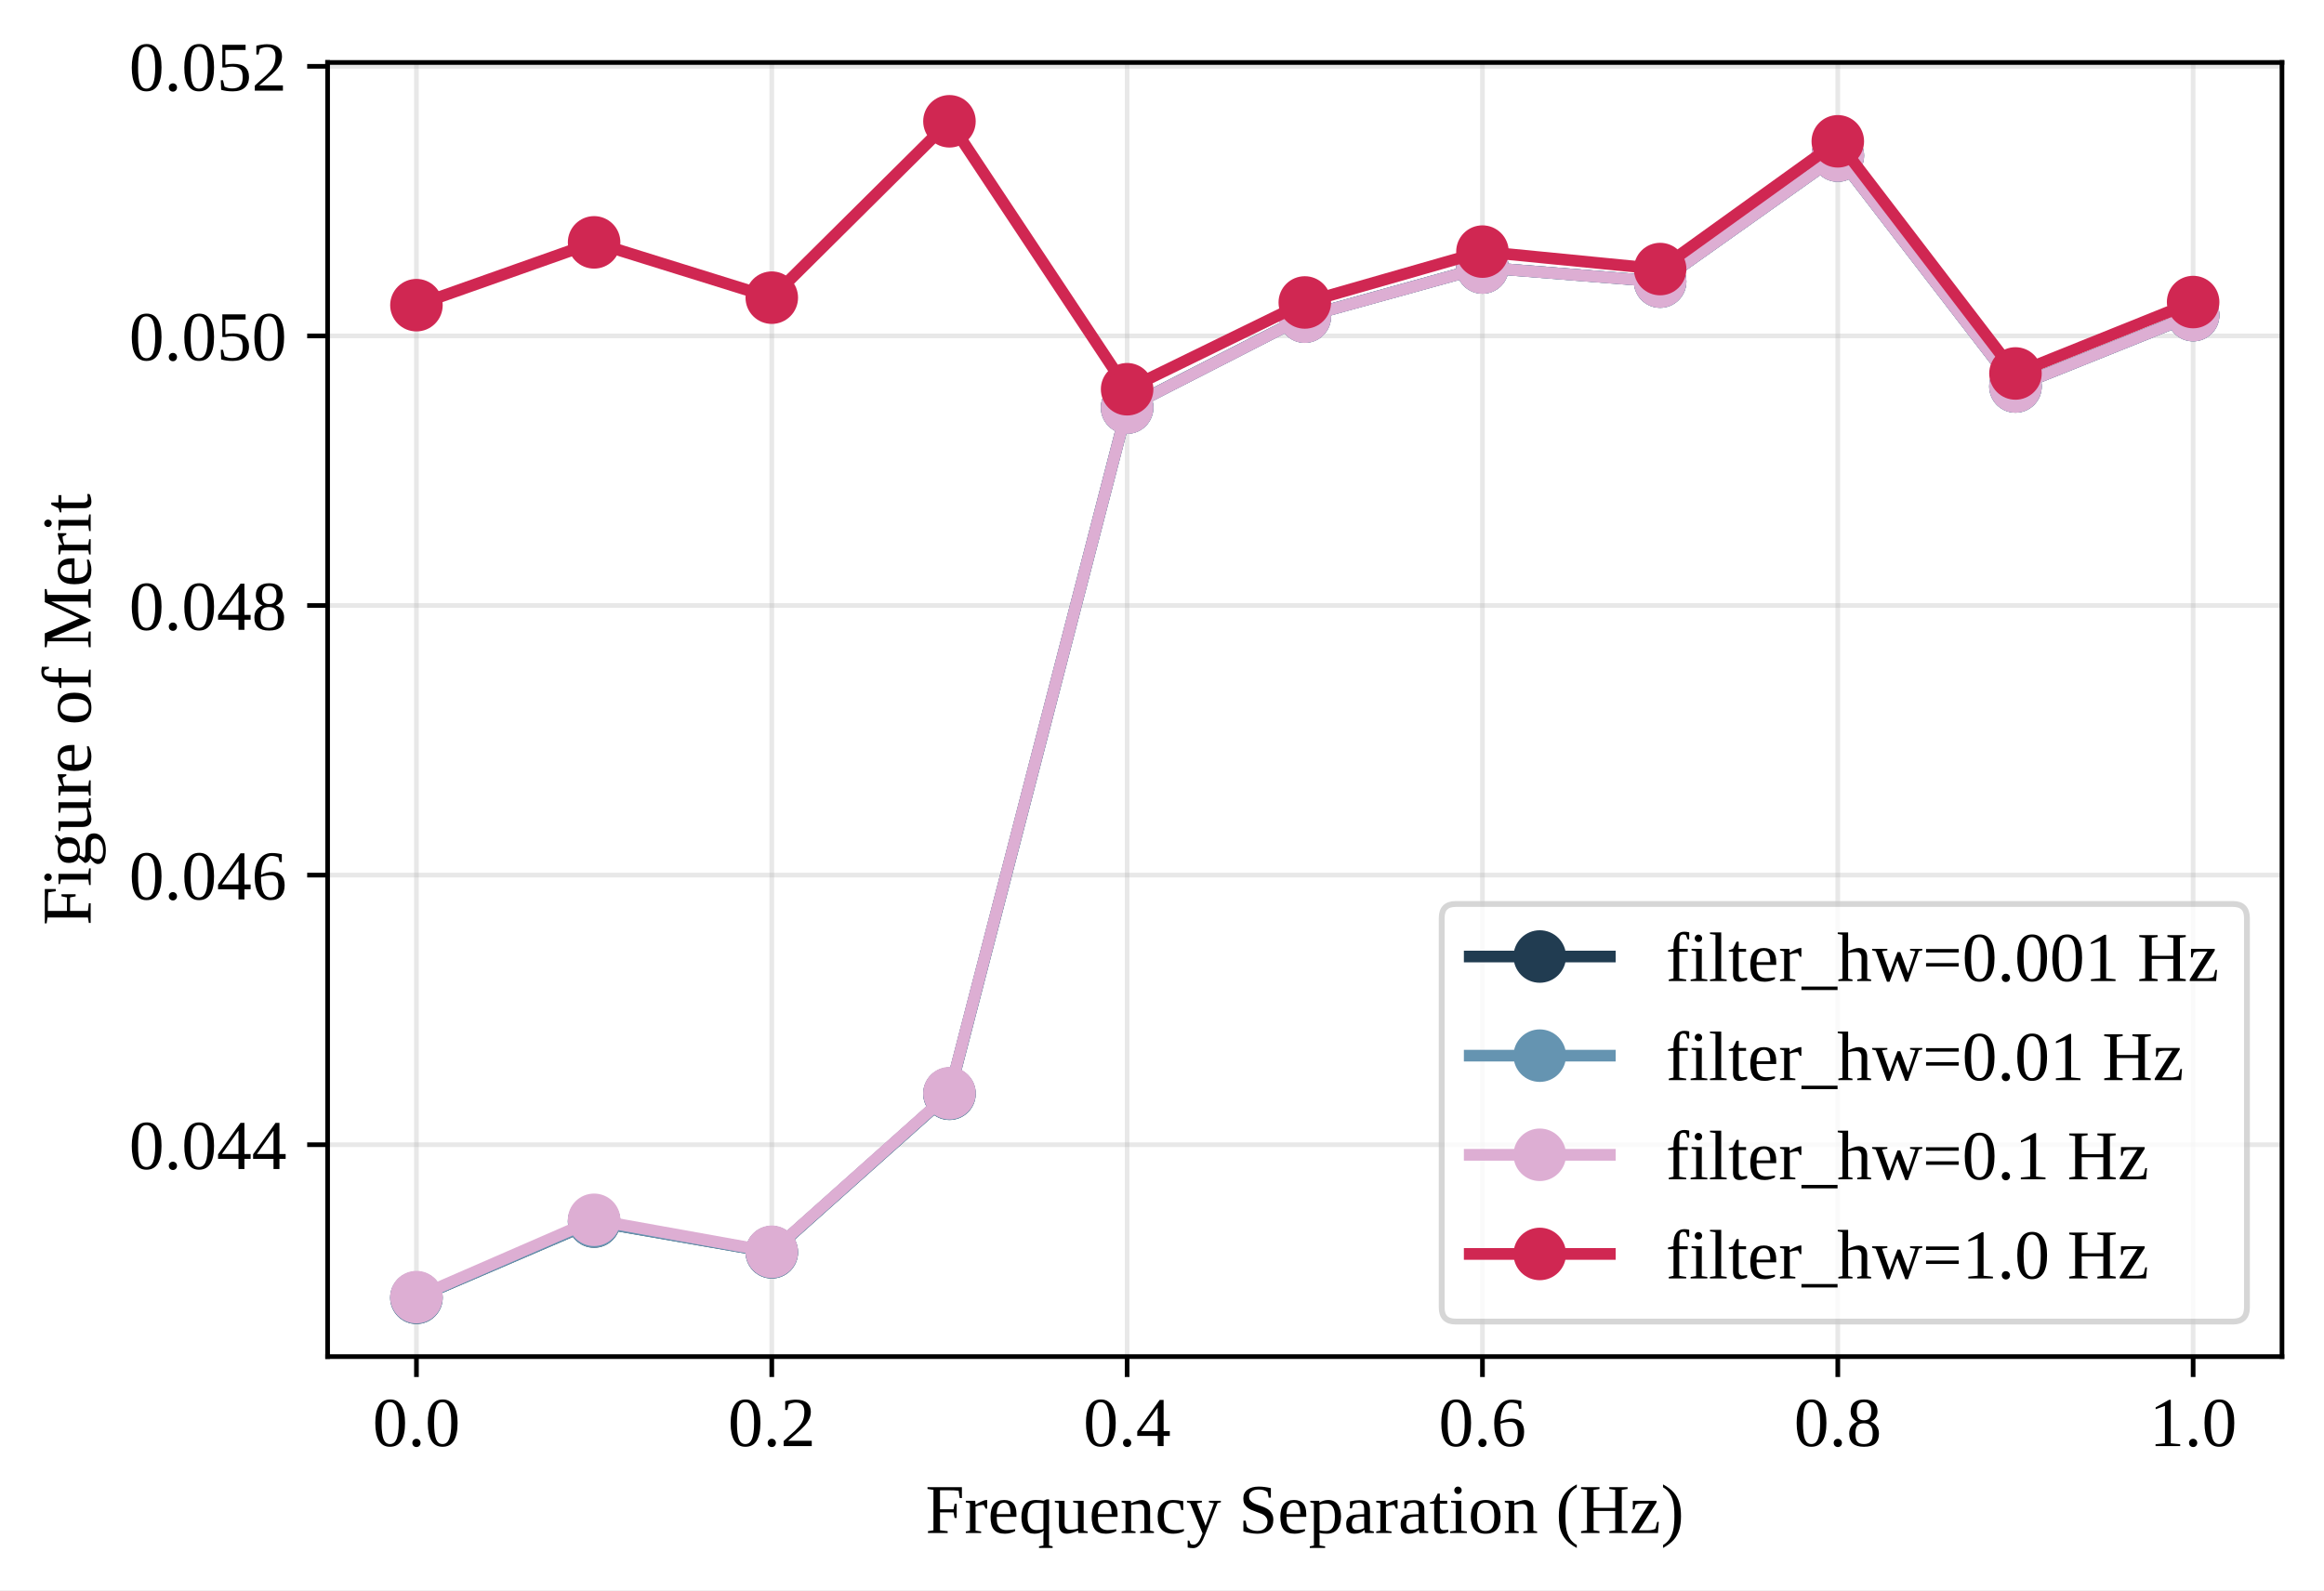
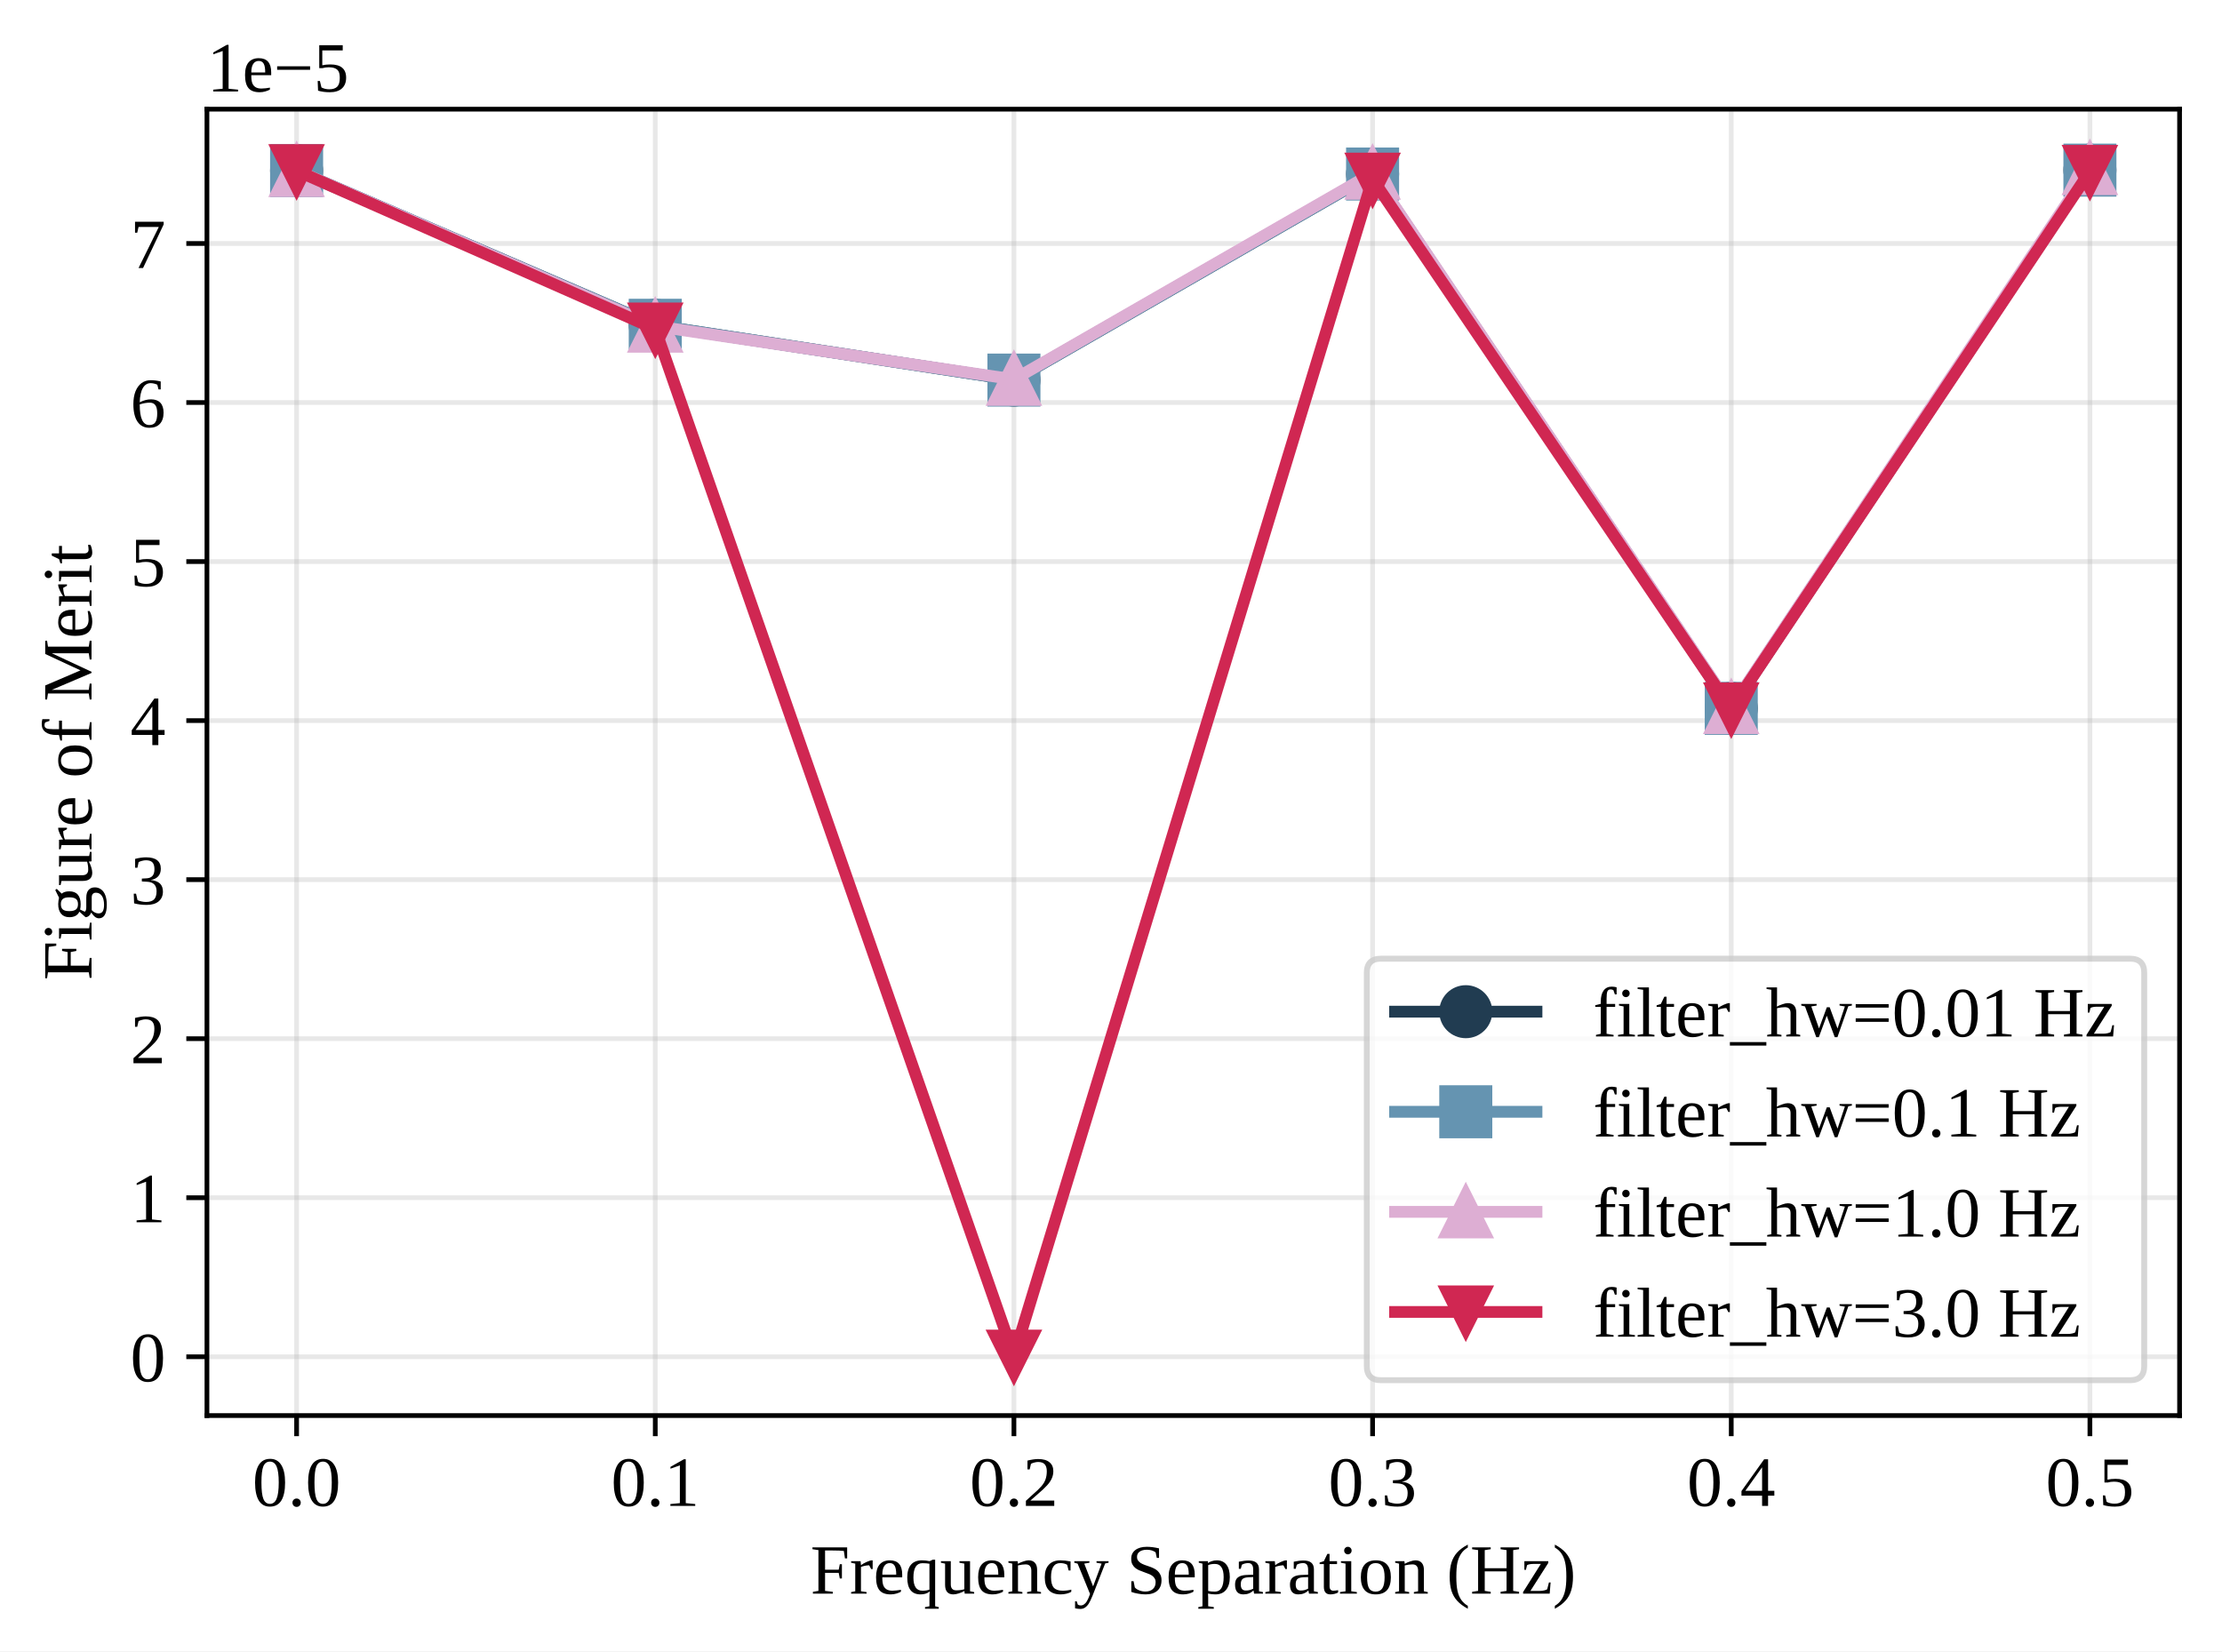
- <svg xmlns="http://www.w3.org/2000/svg" xmlns:xlink="http://www.w3.org/1999/xlink" width="398.122pt" height="272.486pt" viewBox="0 0 398.122 272.486" version="1.1">
+ <svg xmlns="http://www.w3.org/2000/svg" xmlns:xlink="http://www.w3.org/1999/xlink" width="377.122pt" height="280.314pt" viewBox="0 0 377.122 280.314" version="1.1">
  <defs>
    <style type="text/css">*{stroke-linejoin: round; stroke-linecap: butt}</style>
  </defs>
  <g id="figure_1">
    <g id="patch_1">
-       <path d="M 0 272.486  L 398.122 272.486  L 398.122 0  L 0 0  z " style="fill: #ffffff" />
+       <path d="M 0 280.314  L 377.122 280.314  L 377.122 0  L 0 0  z " style="fill: #ffffff" />
    </g>
    <g id="axes_1">
      <g id="patch_2">
-         <path d="M 56.122 232.465  L 390.922 232.465  L 390.922 10.705  L 56.122 10.705  z " style="fill: #ffffff" />
+         <path d="M 35.122 240.292  L 369.922 240.292  L 369.922 18.532  L 35.122 18.532  z " style="fill: #ffffff" />
      </g>
      <g id="matplotlib.axis_1">
        <g id="xtick_1">
          <g id="line2d_1">
-             <path d="M 71.34 232.465  L 71.34 10.705  " clip-path="url(#p784c5aae4e)" style="fill: none; stroke: #b0b0b0; stroke-opacity: 0.3; stroke-width: 0.8; stroke-linecap: square" />
+             <path d="M 50.34 240.292  L 50.34 18.532  " clip-path="url(#p157452e80f)" style="fill: none; stroke: #b0b0b0; stroke-opacity: 0.3; stroke-width: 0.8; stroke-linecap: square" />
          </g>
          <g id="line2d_2">
            <defs>
-               <path id="m4a99eec4f2" d="M 0 0  L 0 3.5  " style="stroke: #000000; stroke-width: 0.8" />
+               <path id="mbe3295f6e2" d="M 0 0  L 0 3.5  " style="stroke: #000000; stroke-width: 0.8" />
            </defs>
            <g>
-               <use xlink:href="#m4a99eec4f2" x="71.34" y="232.465" style="stroke: #000000; stroke-width: 0.8" />
+               <use xlink:href="#mbe3295f6e2" x="50.34" y="240.292" style="stroke: #000000; stroke-width: 0.8" />
            </g>
          </g>
          <g id="text_1">
-             <text style="font: 12px 'Times New Roman', 'Times', serif; text-anchor: middle" x="71.34" y="247.798" transform="rotate(-0 71.34006 247.7977)">0.0</text>
+             <text style="font: 12px 'Times New Roman', 'Times', serif; text-anchor: middle" x="50.34" y="255.625" transform="rotate(-0 50.34006 255.625)">0.0</text>
          </g>
        </g>
        <g id="xtick_2">
          <g id="line2d_3">
-             <path d="M 132.213 232.465  L 132.213 10.705  " clip-path="url(#p784c5aae4e)" style="fill: none; stroke: #b0b0b0; stroke-opacity: 0.3; stroke-width: 0.8; stroke-linecap: square" />
+             <path d="M 111.213 240.292  L 111.213 18.532  " clip-path="url(#p157452e80f)" style="fill: none; stroke: #b0b0b0; stroke-opacity: 0.3; stroke-width: 0.8; stroke-linecap: square" />
          </g>
          <g id="line2d_4">
            <g>
-               <use xlink:href="#m4a99eec4f2" x="132.213" y="232.465" style="stroke: #000000; stroke-width: 0.8" />
+               <use xlink:href="#mbe3295f6e2" x="111.213" y="240.292" style="stroke: #000000; stroke-width: 0.8" />
            </g>
          </g>
          <g id="text_2">
-             <text style="font: 12px 'Times New Roman', 'Times', serif; text-anchor: middle" x="132.213" y="247.798" transform="rotate(-0 132.2128 247.7977)">0.2</text>
+             <text style="font: 12px 'Times New Roman', 'Times', serif; text-anchor: middle" x="111.213" y="255.625" transform="rotate(-0 111.2128 255.625)">0.1</text>
          </g>
        </g>
        <g id="xtick_3">
          <g id="line2d_5">
-             <path d="M 193.086 232.465  L 193.086 10.705  " clip-path="url(#p784c5aae4e)" style="fill: none; stroke: #b0b0b0; stroke-opacity: 0.3; stroke-width: 0.8; stroke-linecap: square" />
+             <path d="M 172.086 240.292  L 172.086 18.532  " clip-path="url(#p157452e80f)" style="fill: none; stroke: #b0b0b0; stroke-opacity: 0.3; stroke-width: 0.8; stroke-linecap: square" />
          </g>
          <g id="line2d_6">
            <g>
-               <use xlink:href="#m4a99eec4f2" x="193.086" y="232.465" style="stroke: #000000; stroke-width: 0.8" />
+               <use xlink:href="#mbe3295f6e2" x="172.086" y="240.292" style="stroke: #000000; stroke-width: 0.8" />
            </g>
          </g>
          <g id="text_3">
-             <text style="font: 12px 'Times New Roman', 'Times', serif; text-anchor: middle" x="193.086" y="247.798" transform="rotate(-0 193.0855 247.7977)">0.4</text>
+             <text style="font: 12px 'Times New Roman', 'Times', serif; text-anchor: middle" x="172.086" y="255.625" transform="rotate(-0 172.0855 255.625)">0.2</text>
          </g>
        </g>
        <g id="xtick_4">
          <g id="line2d_7">
-             <path d="M 253.958 232.465  L 253.958 10.705  " clip-path="url(#p784c5aae4e)" style="fill: none; stroke: #b0b0b0; stroke-opacity: 0.3; stroke-width: 0.8; stroke-linecap: square" />
+             <path d="M 232.958 240.292  L 232.958 18.532  " clip-path="url(#p157452e80f)" style="fill: none; stroke: #b0b0b0; stroke-opacity: 0.3; stroke-width: 0.8; stroke-linecap: square" />
          </g>
          <g id="line2d_8">
            <g>
-               <use xlink:href="#m4a99eec4f2" x="253.958" y="232.465" style="stroke: #000000; stroke-width: 0.8" />
+               <use xlink:href="#mbe3295f6e2" x="232.958" y="240.292" style="stroke: #000000; stroke-width: 0.8" />
            </g>
          </g>
          <g id="text_4">
-             <text style="font: 12px 'Times New Roman', 'Times', serif; text-anchor: middle" x="253.958" y="247.798" transform="rotate(-0 253.9582 247.7977)">0.6</text>
+             <text style="font: 12px 'Times New Roman', 'Times', serif; text-anchor: middle" x="232.958" y="255.625" transform="rotate(-0 232.9582 255.625)">0.3</text>
          </g>
        </g>
        <g id="xtick_5">
          <g id="line2d_9">
-             <path d="M 314.831 232.465  L 314.831 10.705  " clip-path="url(#p784c5aae4e)" style="fill: none; stroke: #b0b0b0; stroke-opacity: 0.3; stroke-width: 0.8; stroke-linecap: square" />
+             <path d="M 293.831 240.292  L 293.831 18.532  " clip-path="url(#p157452e80f)" style="fill: none; stroke: #b0b0b0; stroke-opacity: 0.3; stroke-width: 0.8; stroke-linecap: square" />
          </g>
          <g id="line2d_10">
            <g>
-               <use xlink:href="#m4a99eec4f2" x="314.831" y="232.465" style="stroke: #000000; stroke-width: 0.8" />
+               <use xlink:href="#mbe3295f6e2" x="293.831" y="240.292" style="stroke: #000000; stroke-width: 0.8" />
            </g>
          </g>
          <g id="text_5">
-             <text style="font: 12px 'Times New Roman', 'Times', serif; text-anchor: middle" x="314.831" y="247.798" transform="rotate(-0 314.831 247.7977)">0.8</text>
+             <text style="font: 12px 'Times New Roman', 'Times', serif; text-anchor: middle" x="293.831" y="255.625" transform="rotate(-0 293.831 255.625)">0.4</text>
          </g>
        </g>
        <g id="xtick_6">
          <g id="line2d_11">
-             <path d="M 375.704 232.465  L 375.704 10.705  " clip-path="url(#p784c5aae4e)" style="fill: none; stroke: #b0b0b0; stroke-opacity: 0.3; stroke-width: 0.8; stroke-linecap: square" />
+             <path d="M 354.704 240.292  L 354.704 18.532  " clip-path="url(#p157452e80f)" style="fill: none; stroke: #b0b0b0; stroke-opacity: 0.3; stroke-width: 0.8; stroke-linecap: square" />
          </g>
          <g id="line2d_12">
            <g>
-               <use xlink:href="#m4a99eec4f2" x="375.704" y="232.465" style="stroke: #000000; stroke-width: 0.8" />
+               <use xlink:href="#mbe3295f6e2" x="354.704" y="240.292" style="stroke: #000000; stroke-width: 0.8" />
            </g>
          </g>
          <g id="text_6">
-             <text style="font: 12px 'Times New Roman', 'Times', serif; text-anchor: middle" x="375.704" y="247.798" transform="rotate(-0 375.7037 247.7977)">1.0</text>
+             <text style="font: 12px 'Times New Roman', 'Times', serif; text-anchor: middle" x="354.704" y="255.625" transform="rotate(-0 354.7037 255.625)">0.5</text>
          </g>
        </g>
        <g id="text_7">
-           <text style="font: 12px 'Times New Roman', 'Times', serif; text-anchor: middle" x="223.522" y="262.697" transform="rotate(-0 223.5219 262.697)">Frequency Separation (Hz)</text>
+           <text style="font: 12px 'Times New Roman', 'Times', serif; text-anchor: middle" x="202.522" y="270.524" transform="rotate(-0 202.5219 270.5244)">Frequency Separation (Hz)</text>
        </g>
      </g>
      <g id="matplotlib.axis_2">
        <g id="ytick_1">
          <g id="line2d_13">
-             <path d="M 56.122 196.157  L 390.922 196.157  " clip-path="url(#p784c5aae4e)" style="fill: none; stroke: #b0b0b0; stroke-opacity: 0.3; stroke-width: 0.8; stroke-linecap: square" />
+             <path d="M 35.122 230.311  L 369.922 230.311  " clip-path="url(#p157452e80f)" style="fill: none; stroke: #b0b0b0; stroke-opacity: 0.3; stroke-width: 0.8; stroke-linecap: square" />
          </g>
          <g id="line2d_14">
            <defs>
-               <path id="m6b9488986f" d="M 0 0  L -3.5 0  " style="stroke: #000000; stroke-width: 0.8" />
+               <path id="m8020ecf6a3" d="M 0 0  L -3.5 0  " style="stroke: #000000; stroke-width: 0.8" />
            </defs>
            <g>
-               <use xlink:href="#m6b9488986f" x="56.122" y="196.157" style="stroke: #000000; stroke-width: 0.8" />
+               <use xlink:href="#m8020ecf6a3" x="35.122" y="230.311" style="stroke: #000000; stroke-width: 0.8" />
            </g>
          </g>
          <g id="text_8">
-             <text style="font: 12px 'Times New Roman', 'Times', serif; text-anchor: end" x="49.122" y="200.323" transform="rotate(-0 49.12188 200.3228)">0.044</text>
+             <text style="font: 12px 'Times New Roman', 'Times', serif; text-anchor: end" x="28.122" y="234.477" transform="rotate(-0 28.12187 234.4772)">0</text>
          </g>
        </g>
        <g id="ytick_2">
          <g id="line2d_15">
-             <path d="M 56.122 149.959  L 390.922 149.959  " clip-path="url(#p784c5aae4e)" style="fill: none; stroke: #b0b0b0; stroke-opacity: 0.3; stroke-width: 0.8; stroke-linecap: square" />
+             <path d="M 35.122 203.314  L 369.922 203.314  " clip-path="url(#p157452e80f)" style="fill: none; stroke: #b0b0b0; stroke-opacity: 0.3; stroke-width: 0.8; stroke-linecap: square" />
          </g>
          <g id="line2d_16">
            <g>
-               <use xlink:href="#m6b9488986f" x="56.122" y="149.959" style="stroke: #000000; stroke-width: 0.8" />
+               <use xlink:href="#m8020ecf6a3" x="35.122" y="203.314" style="stroke: #000000; stroke-width: 0.8" />
            </g>
          </g>
          <g id="text_9">
-             <text style="font: 12px 'Times New Roman', 'Times', serif; text-anchor: end" x="49.122" y="154.125" transform="rotate(-0 49.12188 154.1252)">0.046</text>
+             <text style="font: 12px 'Times New Roman', 'Times', serif; text-anchor: end" x="28.122" y="207.48" transform="rotate(-0 28.12187 207.48)">1</text>
          </g>
        </g>
        <g id="ytick_3">
          <g id="line2d_17">
-             <path d="M 56.122 103.761  L 390.922 103.761  " clip-path="url(#p784c5aae4e)" style="fill: none; stroke: #b0b0b0; stroke-opacity: 0.3; stroke-width: 0.8; stroke-linecap: square" />
+             <path d="M 35.122 176.317  L 369.922 176.317  " clip-path="url(#p157452e80f)" style="fill: none; stroke: #b0b0b0; stroke-opacity: 0.3; stroke-width: 0.8; stroke-linecap: square" />
          </g>
          <g id="line2d_18">
            <g>
-               <use xlink:href="#m6b9488986f" x="56.122" y="103.761" style="stroke: #000000; stroke-width: 0.8" />
+               <use xlink:href="#m8020ecf6a3" x="35.122" y="176.317" style="stroke: #000000; stroke-width: 0.8" />
            </g>
          </g>
          <g id="text_10">
-             <text style="font: 12px 'Times New Roman', 'Times', serif; text-anchor: end" x="49.122" y="107.928" transform="rotate(-0 49.12188 107.9276)">0.048</text>
+             <text style="font: 12px 'Times New Roman', 'Times', serif; text-anchor: end" x="28.122" y="180.483" transform="rotate(-0 28.12187 180.4828)">2</text>
          </g>
        </g>
        <g id="ytick_4">
          <g id="line2d_19">
-             <path d="M 56.122 57.564  L 390.922 57.564  " clip-path="url(#p784c5aae4e)" style="fill: none; stroke: #b0b0b0; stroke-opacity: 0.3; stroke-width: 0.8; stroke-linecap: square" />
+             <path d="M 35.122 149.319  L 369.922 149.319  " clip-path="url(#p157452e80f)" style="fill: none; stroke: #b0b0b0; stroke-opacity: 0.3; stroke-width: 0.8; stroke-linecap: square" />
          </g>
          <g id="line2d_20">
            <g>
-               <use xlink:href="#m6b9488986f" x="56.122" y="57.564" style="stroke: #000000; stroke-width: 0.8" />
+               <use xlink:href="#m8020ecf6a3" x="35.122" y="149.319" style="stroke: #000000; stroke-width: 0.8" />
            </g>
          </g>
          <g id="text_11">
-             <text style="font: 12px 'Times New Roman', 'Times', serif; text-anchor: end" x="49.122" y="61.73" transform="rotate(-0 49.12188 61.73006)">0.050</text>
+             <text style="font: 12px 'Times New Roman', 'Times', serif; text-anchor: end" x="28.122" y="153.486" transform="rotate(-0 28.12187 153.4856)">3</text>
          </g>
        </g>
        <g id="ytick_5">
          <g id="line2d_21">
-             <path d="M 56.122 11.366  L 390.922 11.366  " clip-path="url(#p784c5aae4e)" style="fill: none; stroke: #b0b0b0; stroke-opacity: 0.3; stroke-width: 0.8; stroke-linecap: square" />
+             <path d="M 35.122 122.322  L 369.922 122.322  " clip-path="url(#p157452e80f)" style="fill: none; stroke: #b0b0b0; stroke-opacity: 0.3; stroke-width: 0.8; stroke-linecap: square" />
          </g>
          <g id="line2d_22">
            <g>
-               <use xlink:href="#m6b9488986f" x="56.122" y="11.366" style="stroke: #000000; stroke-width: 0.8" />
+               <use xlink:href="#m8020ecf6a3" x="35.122" y="122.322" style="stroke: #000000; stroke-width: 0.8" />
            </g>
          </g>
          <g id="text_12">
-             <text style="font: 12px 'Times New Roman', 'Times', serif; text-anchor: end" x="49.122" y="15.533" transform="rotate(-0 49.12188 15.5325)">0.052</text>
-           </g>
-         </g>
-         <g id="text_13">
-           <text style="font: 12px 'Times New Roman', 'Times', serif; text-anchor: middle" x="15.533" y="121.585" transform="rotate(-90 15.5325 121.5852)">Figure of Merit</text>
-         </g>
-       </g>
-       <g id="line2d_23">
-         <path d="M 71.34 222.385  L 101.776 209.317  L 132.213 214.586  L 162.649 187.423  L 193.086 69.841  L 223.522 54.26  L 253.958 45.835  L 284.395 48.247  L 314.831 26.661  L 345.267 66.224  L 375.704 53.996  " clip-path="url(#p784c5aae4e)" style="fill: none; stroke: #213c51; stroke-width: 2; stroke-linecap: square" />
+             <text style="font: 12px 'Times New Roman', 'Times', serif; text-anchor: end" x="28.122" y="126.488" transform="rotate(-0 28.12187 126.4884)">4</text>
+           </g>
+         </g>
+         <g id="ytick_6">
+           <g id="line2d_23">
+             <path d="M 35.122 95.325  L 369.922 95.325  " clip-path="url(#p157452e80f)" style="fill: none; stroke: #b0b0b0; stroke-opacity: 0.3; stroke-width: 0.8; stroke-linecap: square" />
+           </g>
+           <g id="line2d_24">
+             <g>
+               <use xlink:href="#m8020ecf6a3" x="35.122" y="95.325" style="stroke: #000000; stroke-width: 0.8" />
+             </g>
+           </g>
+           <g id="text_13">
+             <text style="font: 12px 'Times New Roman', 'Times', serif; text-anchor: end" x="28.122" y="99.491" transform="rotate(-0 28.12187 99.49123)">5</text>
+           </g>
+         </g>
+         <g id="ytick_7">
+           <g id="line2d_25">
+             <path d="M 35.122 68.328  L 369.922 68.328  " clip-path="url(#p157452e80f)" style="fill: none; stroke: #b0b0b0; stroke-opacity: 0.3; stroke-width: 0.8; stroke-linecap: square" />
+           </g>
+           <g id="line2d_26">
+             <g>
+               <use xlink:href="#m8020ecf6a3" x="35.122" y="68.328" style="stroke: #000000; stroke-width: 0.8" />
+             </g>
+           </g>
+           <g id="text_14">
+             <text style="font: 12px 'Times New Roman', 'Times', serif; text-anchor: end" x="28.122" y="72.494" transform="rotate(-0 28.12187 72.49403)">6</text>
+           </g>
+         </g>
+         <g id="ytick_8">
+           <g id="line2d_27">
+             <path d="M 35.122 41.331  L 369.922 41.331  " clip-path="url(#p157452e80f)" style="fill: none; stroke: #b0b0b0; stroke-opacity: 0.3; stroke-width: 0.8; stroke-linecap: square" />
+           </g>
+           <g id="line2d_28">
+             <g>
+               <use xlink:href="#m8020ecf6a3" x="35.122" y="41.331" style="stroke: #000000; stroke-width: 0.8" />
+             </g>
+           </g>
+           <g id="text_15">
+             <text style="font: 12px 'Times New Roman', 'Times', serif; text-anchor: end" x="28.122" y="45.497" transform="rotate(-0 28.12187 45.49684)">7</text>
+           </g>
+         </g>
+         <g id="text_16">
+           <text style="font: 12px 'Times New Roman', 'Times', serif; text-anchor: middle" x="15.533" y="129.412" transform="rotate(-90 15.5325 129.4125)">Figure of Merit</text>
+         </g>
+         <g id="text_17">
+           <text style="font: 12px 'Times New Roman', 'Times', serif; text-anchor: start" x="35.122" y="15.533" transform="rotate(-0 35.12188 15.5325)">1e−5</text>
+         </g>
+       </g>
+       <g id="line2d_29">
+         <path d="M 50.34 28.965  L 111.213 55.215  L 172.086 64.52  L 232.958 29.545  L 293.831 120.247  L 354.704 28.879  " clip-path="url(#p157452e80f)" style="fill: none; stroke: #213c51; stroke-width: 2; stroke-linecap: square" />
        <defs>
-           <path id="m71a4e26534" d="M 0 4  C 1.061 4 2.078 3.579 2.828 2.828  C 3.579 2.078 4 1.061 4 0  C 4 -1.061 3.579 -2.078 2.828 -2.828  C 2.078 -3.579 1.061 -4 0 -4  C -1.061 -4 -2.078 -3.579 -2.828 -2.828  C -3.579 -2.078 -4 -1.061 -4 0  C -4 1.061 -3.579 2.078 -2.828 2.828  C -2.078 3.579 -1.061 4 0 4  z " style="stroke: #213c51" />
+           <path id="m37c04c4034" d="M 0 4  C 1.061 4 2.078 3.579 2.828 2.828  C 3.579 2.078 4 1.061 4 0  C 4 -1.061 3.579 -2.078 2.828 -2.828  C 2.078 -3.579 1.061 -4 0 -4  C -1.061 -4 -2.078 -3.579 -2.828 -2.828  C -3.579 -2.078 -4 -1.061 -4 0  C -4 1.061 -3.579 2.078 -2.828 2.828  C -2.078 3.579 -1.061 4 0 4  z " style="stroke: #213c51" />
        </defs>
-         <g clip-path="url(#p784c5aae4e)">
-           <use xlink:href="#m71a4e26534" x="71.34" y="222.385" style="fill: #213c51; stroke: #213c51" />
-           <use xlink:href="#m71a4e26534" x="101.776" y="209.317" style="fill: #213c51; stroke: #213c51" />
-           <use xlink:href="#m71a4e26534" x="132.213" y="214.586" style="fill: #213c51; stroke: #213c51" />
-           <use xlink:href="#m71a4e26534" x="162.649" y="187.423" style="fill: #213c51; stroke: #213c51" />
-           <use xlink:href="#m71a4e26534" x="193.086" y="69.841" style="fill: #213c51; stroke: #213c51" />
-           <use xlink:href="#m71a4e26534" x="223.522" y="54.26" style="fill: #213c51; stroke: #213c51" />
-           <use xlink:href="#m71a4e26534" x="253.958" y="45.835" style="fill: #213c51; stroke: #213c51" />
-           <use xlink:href="#m71a4e26534" x="284.395" y="48.247" style="fill: #213c51; stroke: #213c51" />
-           <use xlink:href="#m71a4e26534" x="314.831" y="26.661" style="fill: #213c51; stroke: #213c51" />
-           <use xlink:href="#m71a4e26534" x="345.267" y="66.224" style="fill: #213c51; stroke: #213c51" />
-           <use xlink:href="#m71a4e26534" x="375.704" y="53.996" style="fill: #213c51; stroke: #213c51" />
-         </g>
-       </g>
-       <g id="line2d_24">
-         <path d="M 71.34 222.382  L 101.776 209.316  L 132.213 214.586  L 162.649 187.421  L 193.086 69.841  L 223.522 54.26  L 253.958 45.835  L 284.395 48.247  L 314.831 26.658  L 345.267 66.223  L 375.704 53.996  " clip-path="url(#p784c5aae4e)" style="fill: none; stroke: #6594b1; stroke-width: 2; stroke-linecap: square" />
+         <g clip-path="url(#p157452e80f)">
+           <use xlink:href="#m37c04c4034" x="50.34" y="28.965" style="fill: #213c51; stroke: #213c51" />
+           <use xlink:href="#m37c04c4034" x="111.213" y="55.215" style="fill: #213c51; stroke: #213c51" />
+           <use xlink:href="#m37c04c4034" x="172.086" y="64.52" style="fill: #213c51; stroke: #213c51" />
+           <use xlink:href="#m37c04c4034" x="232.958" y="29.545" style="fill: #213c51; stroke: #213c51" />
+           <use xlink:href="#m37c04c4034" x="293.831" y="120.247" style="fill: #213c51; stroke: #213c51" />
+           <use xlink:href="#m37c04c4034" x="354.704" y="28.879" style="fill: #213c51; stroke: #213c51" />
+         </g>
+       </g>
+       <g id="line2d_30">
+         <path d="M 50.34 28.965  L 111.213 55.215  L 172.086 64.519  L 232.958 29.544  L 293.831 120.246  L 354.704 28.878  " clip-path="url(#p157452e80f)" style="fill: none; stroke: #6594b1; stroke-width: 2; stroke-linecap: square" />
        <defs>
-           <path id="mf089481259" d="M 0 4  C 1.061 4 2.078 3.579 2.828 2.828  C 3.579 2.078 4 1.061 4 0  C 4 -1.061 3.579 -2.078 2.828 -2.828  C 2.078 -3.579 1.061 -4 0 -4  C -1.061 -4 -2.078 -3.579 -2.828 -2.828  C -3.579 -2.078 -4 -1.061 -4 0  C -4 1.061 -3.579 2.078 -2.828 2.828  C -2.078 3.579 -1.061 4 0 4  z " style="stroke: #6594b1" />
+           <path id="m7bd40cccc8" d="M -4 4  L 4 4  L 4 -4  L -4 -4  z " style="stroke: #6594b1; stroke-linejoin: miter" />
        </defs>
-         <g clip-path="url(#p784c5aae4e)">
-           <use xlink:href="#mf089481259" x="71.34" y="222.382" style="fill: #6594b1; stroke: #6594b1" />
-           <use xlink:href="#mf089481259" x="101.776" y="209.316" style="fill: #6594b1; stroke: #6594b1" />
-           <use xlink:href="#mf089481259" x="132.213" y="214.586" style="fill: #6594b1; stroke: #6594b1" />
-           <use xlink:href="#mf089481259" x="162.649" y="187.421" style="fill: #6594b1; stroke: #6594b1" />
-           <use xlink:href="#mf089481259" x="193.086" y="69.841" style="fill: #6594b1; stroke: #6594b1" />
-           <use xlink:href="#mf089481259" x="223.522" y="54.26" style="fill: #6594b1; stroke: #6594b1" />
-           <use xlink:href="#mf089481259" x="253.958" y="45.835" style="fill: #6594b1; stroke: #6594b1" />
-           <use xlink:href="#mf089481259" x="284.395" y="48.247" style="fill: #6594b1; stroke: #6594b1" />
-           <use xlink:href="#mf089481259" x="314.831" y="26.658" style="fill: #6594b1; stroke: #6594b1" />
-           <use xlink:href="#mf089481259" x="345.267" y="66.223" style="fill: #6594b1; stroke: #6594b1" />
-           <use xlink:href="#mf089481259" x="375.704" y="53.996" style="fill: #6594b1; stroke: #6594b1" />
-         </g>
-       </g>
-       <g id="line2d_25">
-         <path d="M 71.34 222.275  L 101.776 209.029  L 132.213 214.505  L 162.649 187.33  L 193.086 69.852  L 223.522 54.274  L 253.958 45.844  L 284.395 48.25  L 314.831 26.665  L 345.267 66.225  L 375.704 53.999  " clip-path="url(#p784c5aae4e)" style="fill: none; stroke: #ddaed3; stroke-width: 2; stroke-linecap: square" />
+         <g clip-path="url(#p157452e80f)">
+           <use xlink:href="#m7bd40cccc8" x="50.34" y="28.965" style="fill: #6594b1; stroke: #6594b1; stroke-linejoin: miter" />
+           <use xlink:href="#m7bd40cccc8" x="111.213" y="55.215" style="fill: #6594b1; stroke: #6594b1; stroke-linejoin: miter" />
+           <use xlink:href="#m7bd40cccc8" x="172.086" y="64.519" style="fill: #6594b1; stroke: #6594b1; stroke-linejoin: miter" />
+           <use xlink:href="#m7bd40cccc8" x="232.958" y="29.544" style="fill: #6594b1; stroke: #6594b1; stroke-linejoin: miter" />
+           <use xlink:href="#m7bd40cccc8" x="293.831" y="120.246" style="fill: #6594b1; stroke: #6594b1; stroke-linejoin: miter" />
+           <use xlink:href="#m7bd40cccc8" x="354.704" y="28.878" style="fill: #6594b1; stroke: #6594b1; stroke-linejoin: miter" />
+         </g>
+       </g>
+       <g id="line2d_31">
+         <path d="M 50.34 28.953  L 111.213 55.362  L 172.086 64.401  L 232.958 29.4  L 293.831 120.108  L 354.704 28.613  " clip-path="url(#p157452e80f)" style="fill: none; stroke: #ddaed3; stroke-width: 2; stroke-linecap: square" />
        <defs>
-           <path id="m575a5dc279" d="M 0 4  C 1.061 4 2.078 3.579 2.828 2.828  C 3.579 2.078 4 1.061 4 0  C 4 -1.061 3.579 -2.078 2.828 -2.828  C 2.078 -3.579 1.061 -4 0 -4  C -1.061 -4 -2.078 -3.579 -2.828 -2.828  C -3.579 -2.078 -4 -1.061 -4 0  C -4 1.061 -3.579 2.078 -2.828 2.828  C -2.078 3.579 -1.061 4 0 4  z " style="stroke: #ddaed3" />
+           <path id="m60b45bd773" d="M 0 -4  L -4 4  L 4 4  z " style="stroke: #ddaed3; stroke-linejoin: miter" />
        </defs>
-         <g clip-path="url(#p784c5aae4e)">
-           <use xlink:href="#m575a5dc279" x="71.34" y="222.275" style="fill: #ddaed3; stroke: #ddaed3" />
-           <use xlink:href="#m575a5dc279" x="101.776" y="209.029" style="fill: #ddaed3; stroke: #ddaed3" />
-           <use xlink:href="#m575a5dc279" x="132.213" y="214.505" style="fill: #ddaed3; stroke: #ddaed3" />
-           <use xlink:href="#m575a5dc279" x="162.649" y="187.33" style="fill: #ddaed3; stroke: #ddaed3" />
-           <use xlink:href="#m575a5dc279" x="193.086" y="69.852" style="fill: #ddaed3; stroke: #ddaed3" />
-           <use xlink:href="#m575a5dc279" x="223.522" y="54.274" style="fill: #ddaed3; stroke: #ddaed3" />
-           <use xlink:href="#m575a5dc279" x="253.958" y="45.844" style="fill: #ddaed3; stroke: #ddaed3" />
-           <use xlink:href="#m575a5dc279" x="284.395" y="48.25" style="fill: #ddaed3; stroke: #ddaed3" />
-           <use xlink:href="#m575a5dc279" x="314.831" y="26.665" style="fill: #ddaed3; stroke: #ddaed3" />
-           <use xlink:href="#m575a5dc279" x="345.267" y="66.225" style="fill: #ddaed3; stroke: #ddaed3" />
-           <use xlink:href="#m575a5dc279" x="375.704" y="53.999" style="fill: #ddaed3; stroke: #ddaed3" />
-         </g>
-       </g>
-       <g id="line2d_26">
-         <path d="M 71.34 52.295  L 101.776 41.532  L 132.213 51.008  L 162.649 20.785  L 193.086 66.699  L 223.522 51.831  L 253.958 43.117  L 284.395 46.107  L 314.831 24.216  L 345.267 63.997  L 375.704 51.761  " clip-path="url(#p784c5aae4e)" style="fill: none; stroke: #d02752; stroke-width: 2; stroke-linecap: square" />
+         <g clip-path="url(#p157452e80f)">
+           <use xlink:href="#m60b45bd773" x="50.34" y="28.953" style="fill: #ddaed3; stroke: #ddaed3; stroke-linejoin: miter" />
+           <use xlink:href="#m60b45bd773" x="111.213" y="55.362" style="fill: #ddaed3; stroke: #ddaed3; stroke-linejoin: miter" />
+           <use xlink:href="#m60b45bd773" x="172.086" y="64.401" style="fill: #ddaed3; stroke: #ddaed3; stroke-linejoin: miter" />
+           <use xlink:href="#m60b45bd773" x="232.958" y="29.4" style="fill: #ddaed3; stroke: #ddaed3; stroke-linejoin: miter" />
+           <use xlink:href="#m60b45bd773" x="293.831" y="120.108" style="fill: #ddaed3; stroke: #ddaed3; stroke-linejoin: miter" />
+           <use xlink:href="#m60b45bd773" x="354.704" y="28.613" style="fill: #ddaed3; stroke: #ddaed3; stroke-linejoin: miter" />
+         </g>
+       </g>
+       <g id="line2d_32">
+         <path d="M 50.34 28.977  L 111.213 55.855  L 172.086 230.213  L 232.958 30.414  L 293.831 120.341  L 354.704 29.095  " clip-path="url(#p157452e80f)" style="fill: none; stroke: #d02752; stroke-width: 2; stroke-linecap: square" />
        <defs>
-           <path id="m3b765e7e2e" d="M 0 4  C 1.061 4 2.078 3.579 2.828 2.828  C 3.579 2.078 4 1.061 4 0  C 4 -1.061 3.579 -2.078 2.828 -2.828  C 2.078 -3.579 1.061 -4 0 -4  C -1.061 -4 -2.078 -3.579 -2.828 -2.828  C -3.579 -2.078 -4 -1.061 -4 0  C -4 1.061 -3.579 2.078 -2.828 2.828  C -2.078 3.579 -1.061 4 0 4  z " style="stroke: #d02752" />
+           <path id="md4878643a6" d="M -0 4  L 4 -4  L -4 -4  z " style="stroke: #d02752; stroke-linejoin: miter" />
        </defs>
-         <g clip-path="url(#p784c5aae4e)">
-           <use xlink:href="#m3b765e7e2e" x="71.34" y="52.295" style="fill: #d02752; stroke: #d02752" />
-           <use xlink:href="#m3b765e7e2e" x="101.776" y="41.532" style="fill: #d02752; stroke: #d02752" />
-           <use xlink:href="#m3b765e7e2e" x="132.213" y="51.008" style="fill: #d02752; stroke: #d02752" />
-           <use xlink:href="#m3b765e7e2e" x="162.649" y="20.785" style="fill: #d02752; stroke: #d02752" />
-           <use xlink:href="#m3b765e7e2e" x="193.086" y="66.699" style="fill: #d02752; stroke: #d02752" />
-           <use xlink:href="#m3b765e7e2e" x="223.522" y="51.831" style="fill: #d02752; stroke: #d02752" />
-           <use xlink:href="#m3b765e7e2e" x="253.958" y="43.117" style="fill: #d02752; stroke: #d02752" />
-           <use xlink:href="#m3b765e7e2e" x="284.395" y="46.107" style="fill: #d02752; stroke: #d02752" />
-           <use xlink:href="#m3b765e7e2e" x="314.831" y="24.216" style="fill: #d02752; stroke: #d02752" />
-           <use xlink:href="#m3b765e7e2e" x="345.267" y="63.997" style="fill: #d02752; stroke: #d02752" />
-           <use xlink:href="#m3b765e7e2e" x="375.704" y="51.761" style="fill: #d02752; stroke: #d02752" />
+         <g clip-path="url(#p157452e80f)">
+           <use xlink:href="#md4878643a6" x="50.34" y="28.977" style="fill: #d02752; stroke: #d02752; stroke-linejoin: miter" />
+           <use xlink:href="#md4878643a6" x="111.213" y="55.855" style="fill: #d02752; stroke: #d02752; stroke-linejoin: miter" />
+           <use xlink:href="#md4878643a6" x="172.086" y="230.213" style="fill: #d02752; stroke: #d02752; stroke-linejoin: miter" />
+           <use xlink:href="#md4878643a6" x="232.958" y="30.414" style="fill: #d02752; stroke: #d02752; stroke-linejoin: miter" />
+           <use xlink:href="#md4878643a6" x="293.831" y="120.341" style="fill: #d02752; stroke: #d02752; stroke-linejoin: miter" />
+           <use xlink:href="#md4878643a6" x="354.704" y="29.095" style="fill: #d02752; stroke: #d02752; stroke-linejoin: miter" />
        </g>
      </g>
      <g id="patch_3">
-         <path d="M 56.122 232.465  L 56.122 10.705  " style="fill: none; stroke: #000000; stroke-width: 0.8; stroke-linejoin: miter; stroke-linecap: square" />
+         <path d="M 35.122 240.292  L 35.122 18.532  " style="fill: none; stroke: #000000; stroke-width: 0.8; stroke-linejoin: miter; stroke-linecap: square" />
      </g>
      <g id="patch_4">
-         <path d="M 390.922 232.465  L 390.922 10.705  " style="fill: none; stroke: #000000; stroke-width: 0.8; stroke-linejoin: miter; stroke-linecap: square" />
+         <path d="M 369.922 240.292  L 369.922 18.532  " style="fill: none; stroke: #000000; stroke-width: 0.8; stroke-linejoin: miter; stroke-linecap: square" />
      </g>
      <g id="patch_5">
-         <path d="M 56.122 232.465  L 390.922 232.465  " style="fill: none; stroke: #000000; stroke-width: 0.8; stroke-linejoin: miter; stroke-linecap: square" />
+         <path d="M 35.122 240.292  L 369.922 240.292  " style="fill: none; stroke: #000000; stroke-width: 0.8; stroke-linejoin: miter; stroke-linecap: square" />
      </g>
      <g id="patch_6">
-         <path d="M 56.122 10.705  L 390.922 10.705  " style="fill: none; stroke: #000000; stroke-width: 0.8; stroke-linejoin: miter; stroke-linecap: square" />
+         <path d="M 35.122 18.532  L 369.922 18.532  " style="fill: none; stroke: #000000; stroke-width: 0.8; stroke-linejoin: miter; stroke-linecap: square" />
      </g>
      <g id="legend_1">
        <g id="patch_7">
-           <path d="M 249.376 226.465  L 382.522 226.465  Q 384.922 226.465 384.922 224.065  L 384.922 157.308  Q 384.922 154.908 382.522 154.908  L 249.376 154.908  Q 246.976 154.908 246.976 157.308  L 246.976 224.065  Q 246.976 226.465 249.376 226.465  z " style="fill: #ffffff; opacity: 0.8; stroke: #cccccc; stroke-linejoin: miter" />
-         </g>
-         <g id="line2d_27">
-           <path d="M 251.776 163.908  L 263.776 163.908  L 275.776 163.908  " style="fill: none; stroke: #213c51; stroke-width: 2; stroke-linecap: square" />
+           <path d="M 234.376 234.292  L 361.522 234.292  Q 363.922 234.292 363.922 231.893  L 363.922 165.135  Q 363.922 162.735 361.522 162.735  L 234.376 162.735  Q 231.976 162.735 231.976 165.135  L 231.976 231.893  Q 231.976 234.292 234.376 234.292  z " style="fill: #ffffff; opacity: 0.8; stroke: #cccccc; stroke-linejoin: miter" />
+         </g>
+         <g id="line2d_33">
+           <path d="M 236.776 171.735  L 248.776 171.735  L 260.776 171.735  " style="fill: none; stroke: #213c51; stroke-width: 2; stroke-linecap: square" />
          <g>
-             <use xlink:href="#m71a4e26534" x="263.776" y="163.908" style="fill: #213c51; stroke: #213c51" />
-           </g>
-         </g>
-         <g id="text_14">
-           <text style="font: 12px 'Times New Roman', 'Times', serif; text-anchor: start" x="285.376" y="168.108" transform="rotate(-0 285.3763 168.1077)">filter_hw=0.001 Hz</text>
-         </g>
-         <g id="line2d_28">
-           <path d="M 251.776 180.897  L 263.776 180.897  L 275.776 180.897  " style="fill: none; stroke: #6594b1; stroke-width: 2; stroke-linecap: square" />
+             <use xlink:href="#m37c04c4034" x="248.776" y="171.735" style="fill: #213c51; stroke: #213c51" />
+           </g>
+         </g>
+         <g id="text_18">
+           <text style="font: 12px 'Times New Roman', 'Times', serif; text-anchor: start" x="270.376" y="175.935" transform="rotate(-0 270.3763 175.935)">filter_hw=0.01 Hz</text>
+         </g>
+         <g id="line2d_34">
+           <path d="M 236.776 188.724  L 248.776 188.724  L 260.776 188.724  " style="fill: none; stroke: #6594b1; stroke-width: 2; stroke-linecap: square" />
          <g>
-             <use xlink:href="#mf089481259" x="263.776" y="180.897" style="fill: #6594b1; stroke: #6594b1" />
-           </g>
-         </g>
-         <g id="text_15">
-           <text style="font: 12px 'Times New Roman', 'Times', serif; text-anchor: start" x="285.376" y="185.097" transform="rotate(-0 285.3763 185.097)">filter_hw=0.01 Hz</text>
-         </g>
-         <g id="line2d_29">
-           <path d="M 251.776 197.886  L 263.776 197.886  L 275.776 197.886  " style="fill: none; stroke: #ddaed3; stroke-width: 2; stroke-linecap: square" />
+             <use xlink:href="#m7bd40cccc8" x="248.776" y="188.724" style="fill: #6594b1; stroke: #6594b1; stroke-linejoin: miter" />
+           </g>
+         </g>
+         <g id="text_19">
+           <text style="font: 12px 'Times New Roman', 'Times', serif; text-anchor: start" x="270.376" y="192.924" transform="rotate(-0 270.3763 192.9244)">filter_hw=0.1 Hz</text>
+         </g>
+         <g id="line2d_35">
+           <path d="M 236.776 205.714  L 248.776 205.714  L 260.776 205.714  " style="fill: none; stroke: #ddaed3; stroke-width: 2; stroke-linecap: square" />
          <g>
-             <use xlink:href="#m575a5dc279" x="263.776" y="197.886" style="fill: #ddaed3; stroke: #ddaed3" />
-           </g>
-         </g>
-         <g id="text_16">
-           <text style="font: 12px 'Times New Roman', 'Times', serif; text-anchor: start" x="285.376" y="202.086" transform="rotate(-0 285.3763 202.0864)">filter_hw=0.1 Hz</text>
-         </g>
-         <g id="line2d_30">
-           <path d="M 251.776 214.876  L 263.776 214.876  L 275.776 214.876  " style="fill: none; stroke: #d02752; stroke-width: 2; stroke-linecap: square" />
+             <use xlink:href="#m60b45bd773" x="248.776" y="205.714" style="fill: #ddaed3; stroke: #ddaed3; stroke-linejoin: miter" />
+           </g>
+         </g>
+         <g id="text_20">
+           <text style="font: 12px 'Times New Roman', 'Times', serif; text-anchor: start" x="270.376" y="209.914" transform="rotate(-0 270.3763 209.9137)">filter_hw=1.0 Hz</text>
+         </g>
+         <g id="line2d_36">
+           <path d="M 236.776 222.703  L 248.776 222.703  L 260.776 222.703  " style="fill: none; stroke: #d02752; stroke-width: 2; stroke-linecap: square" />
          <g>
-             <use xlink:href="#m3b765e7e2e" x="263.776" y="214.876" style="fill: #d02752; stroke: #d02752" />
-           </g>
-         </g>
-         <g id="text_17">
-           <text style="font: 12px 'Times New Roman', 'Times', serif; text-anchor: start" x="285.376" y="219.076" transform="rotate(-0 285.3763 219.0758)">filter_hw=1.0 Hz</text>
+             <use xlink:href="#md4878643a6" x="248.776" y="222.703" style="fill: #d02752; stroke: #d02752; stroke-linejoin: miter" />
+           </g>
+         </g>
+         <g id="text_21">
+           <text style="font: 12px 'Times New Roman', 'Times', serif; text-anchor: start" x="270.376" y="226.903" transform="rotate(-0 270.3763 226.9031)">filter_hw=3.0 Hz</text>
        </g>
      </g>
    </g>
  </g>
  <defs>
-     <clipPath id="p784c5aae4e">
-       <rect x="56.122" y="10.705" width="334.8" height="221.76" />
+     <clipPath id="p157452e80f">
+       <rect x="35.122" y="18.532" width="334.8" height="221.76" />
    </clipPath>
  </defs>
</svg>
